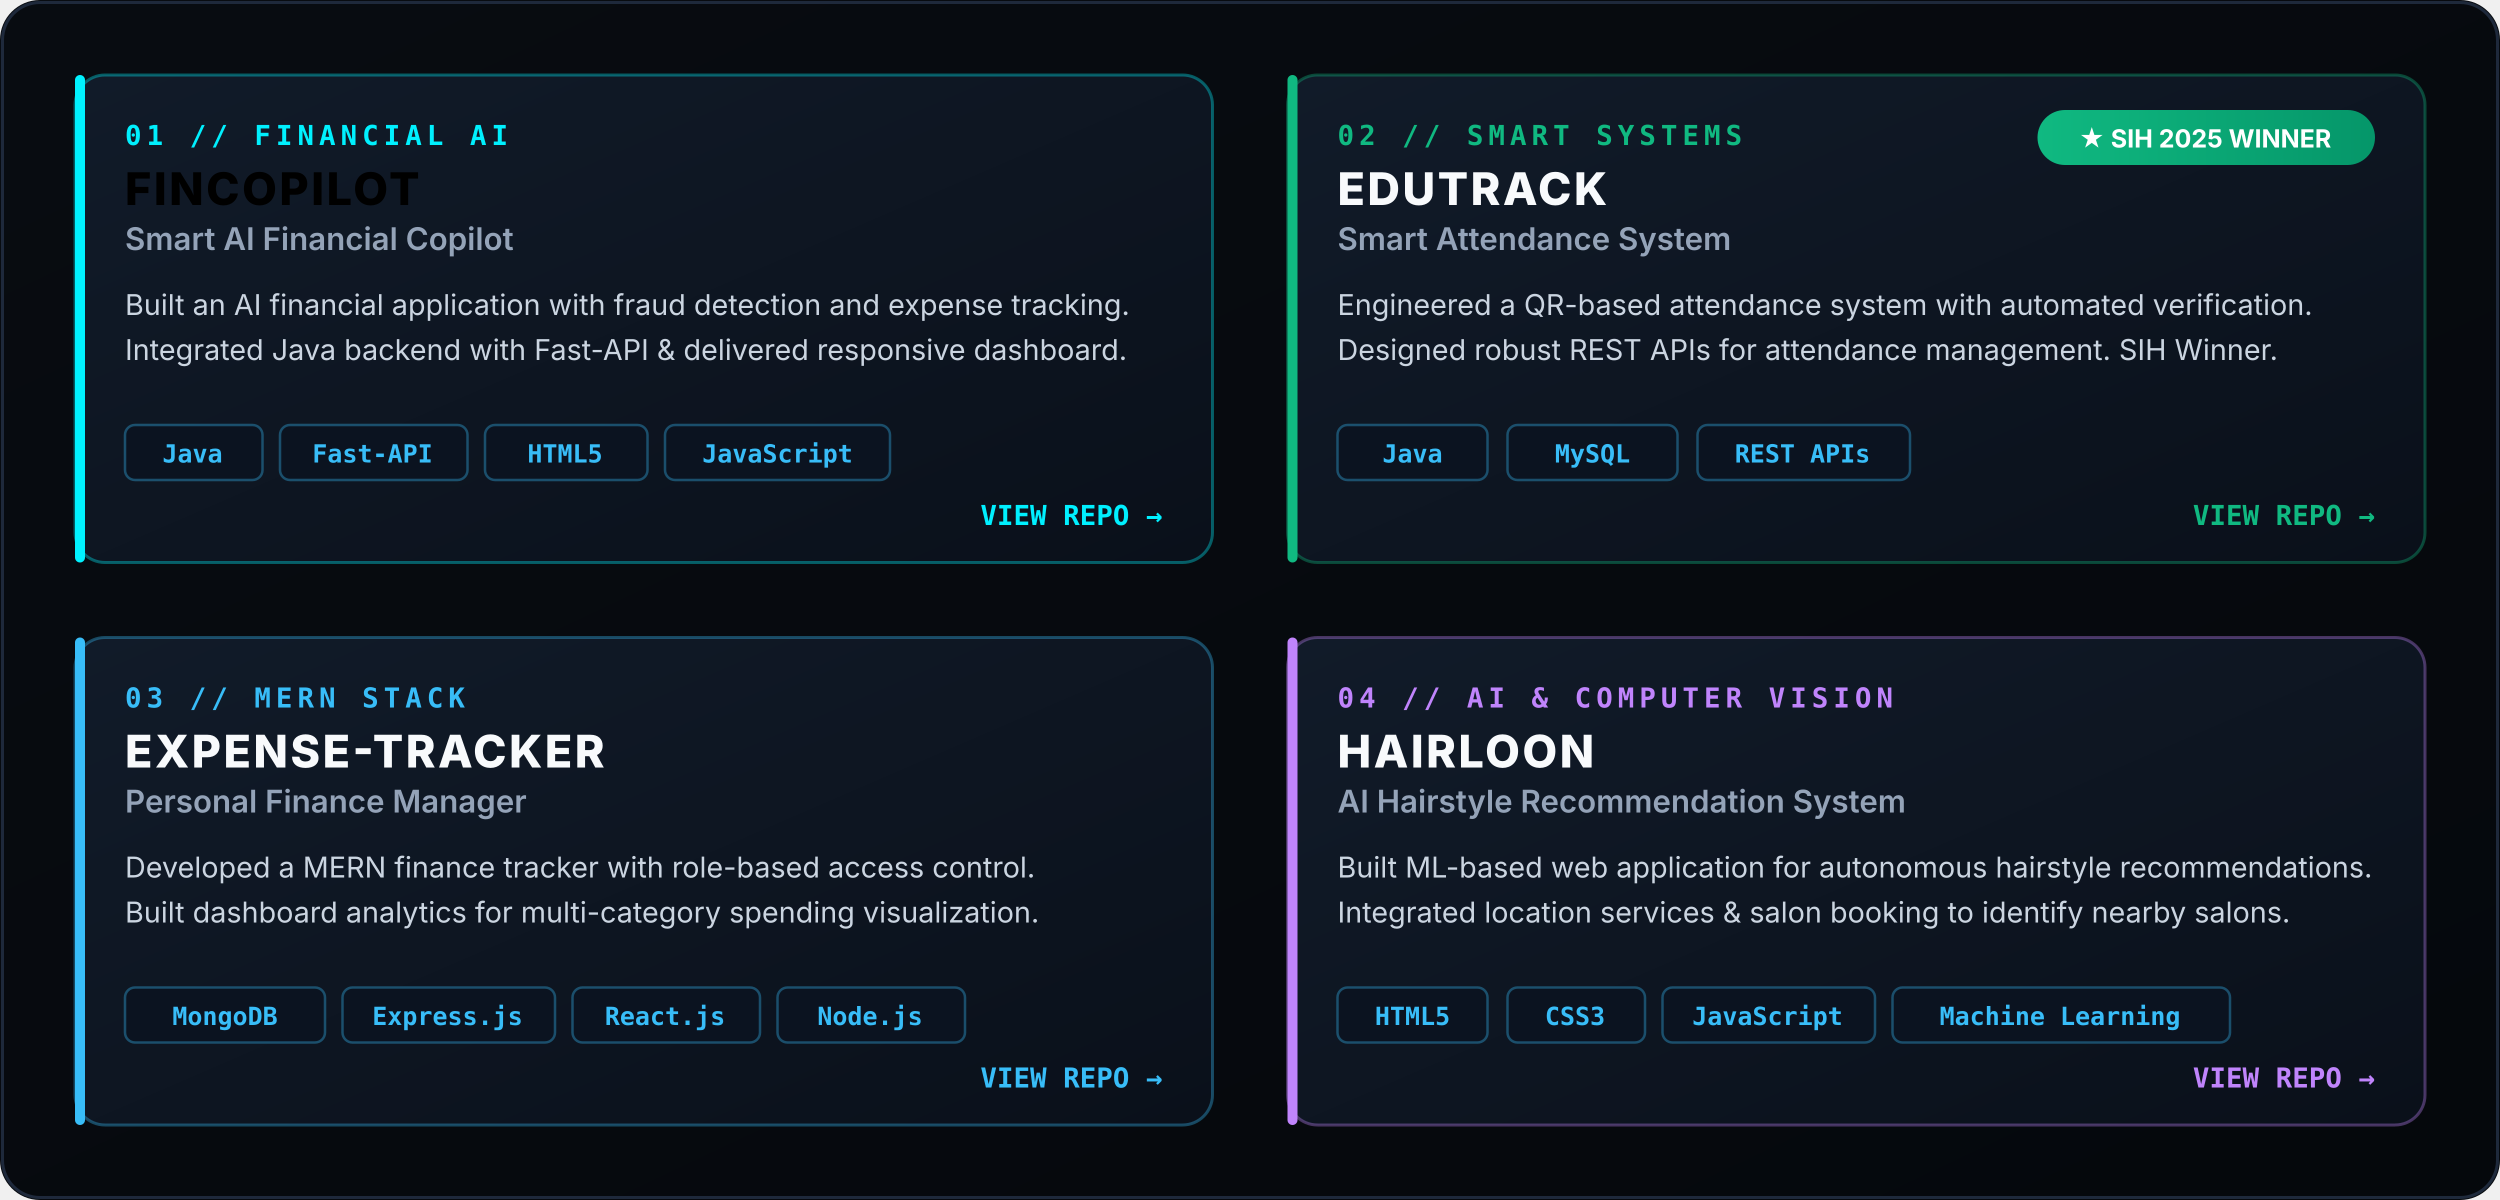
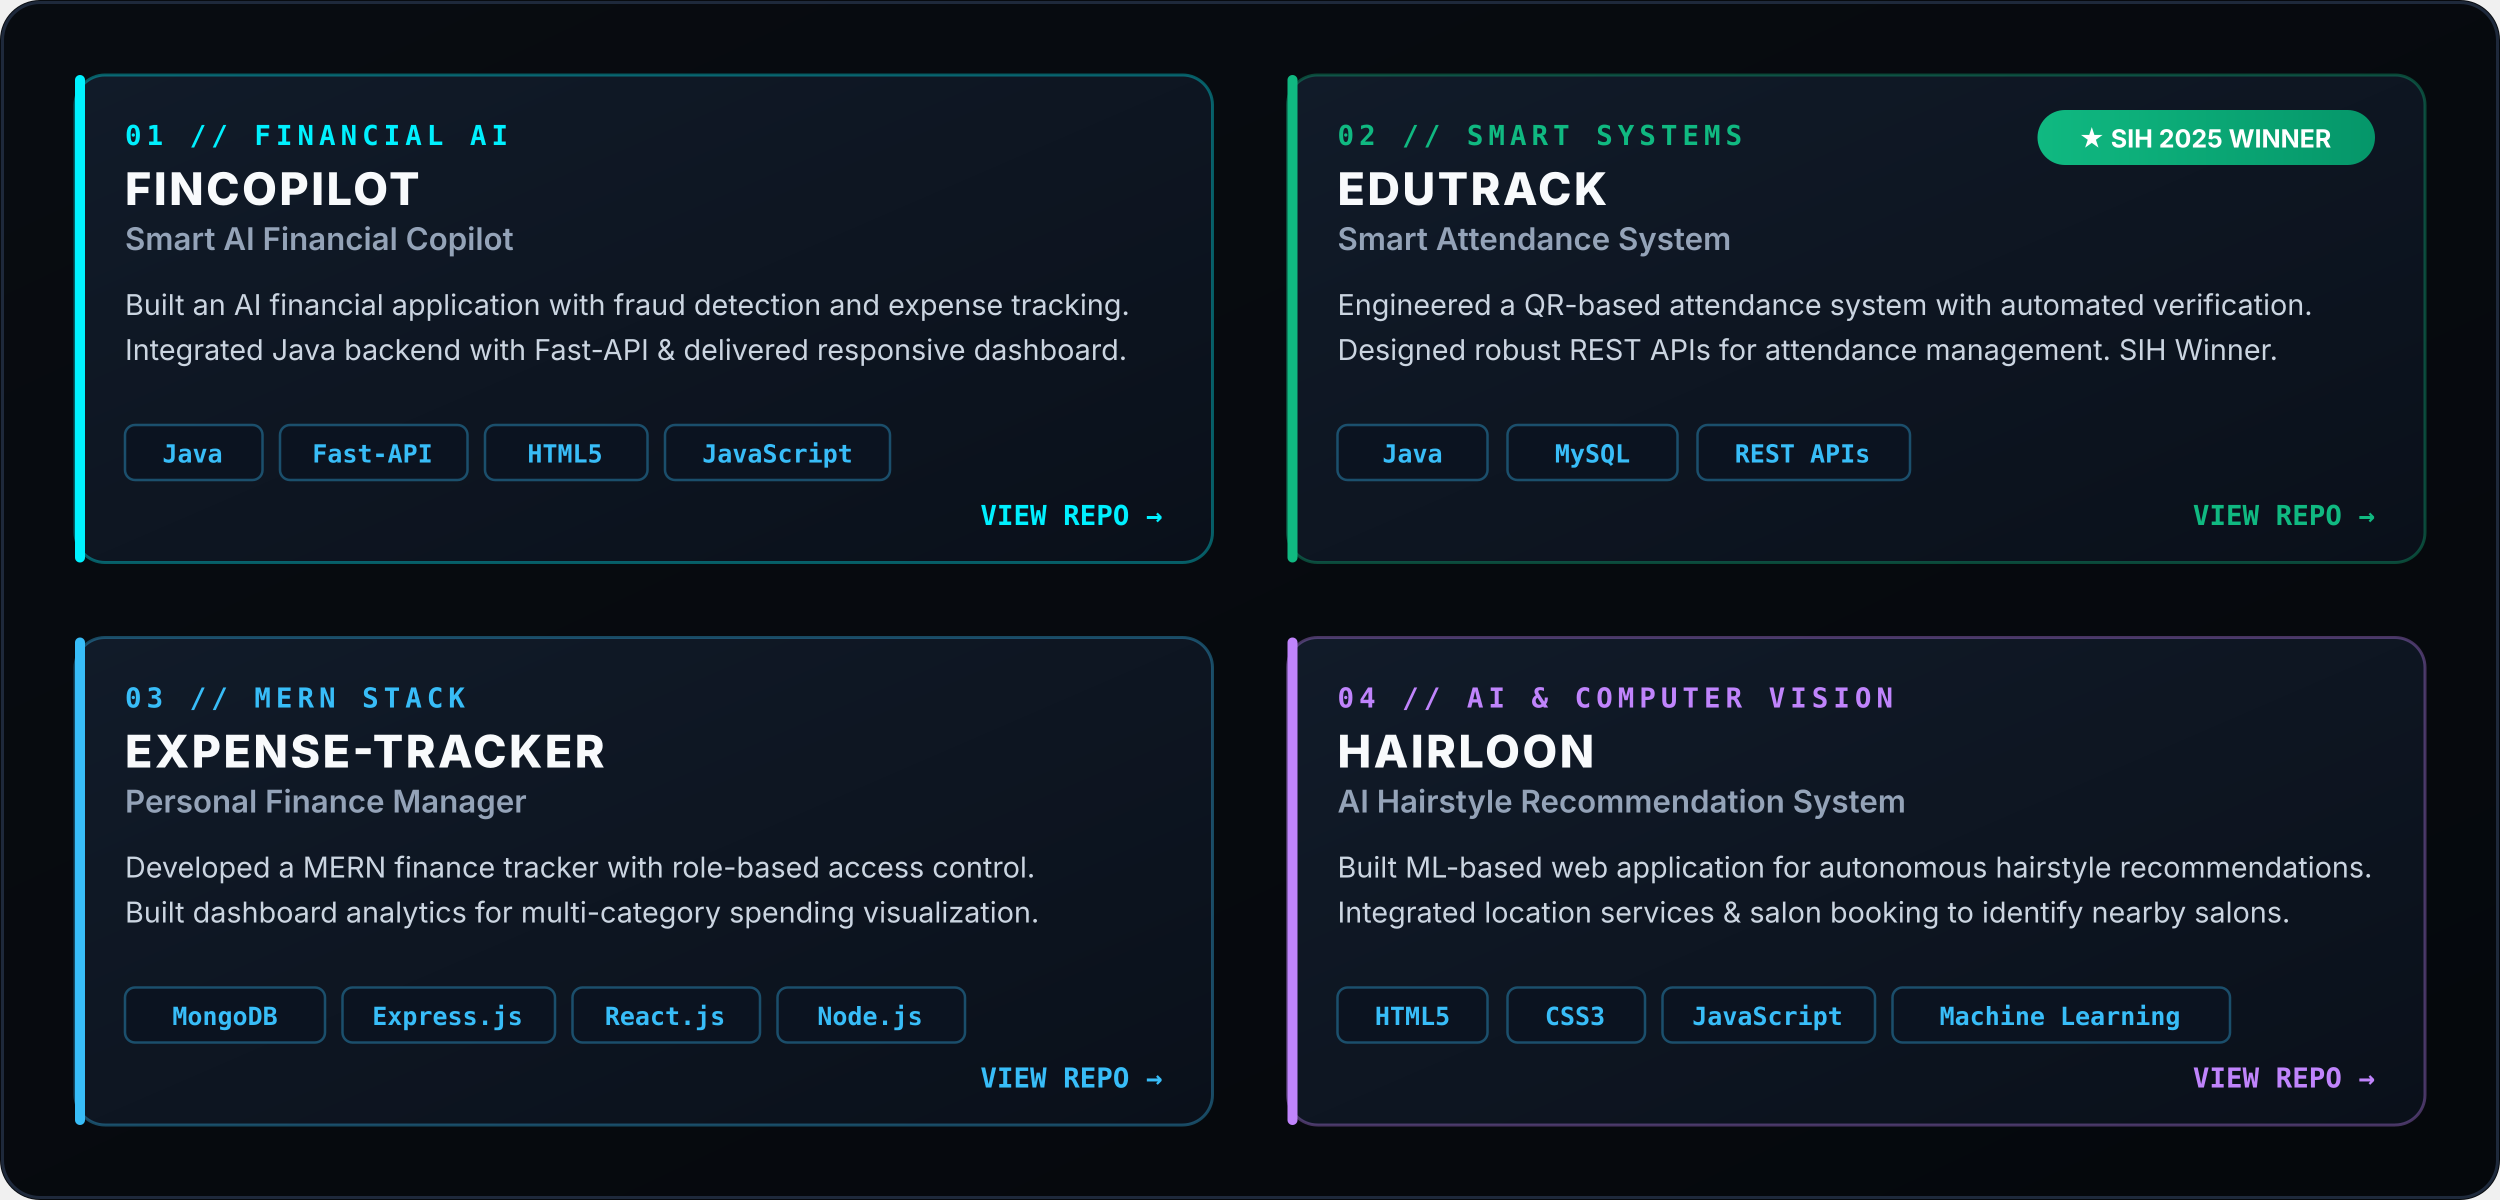
<svg xmlns="http://www.w3.org/2000/svg" viewBox="0 0 1000 480" width="100%" height="100%">
  <defs>
    <linearGradient id="projBg" x1="0%" y1="0%" x2="100%" y2="100%">
      <stop offset="0%" stop-color="#080C11" />
      <stop offset="100%" stop-color="#05080C" />
    </linearGradient>
    <linearGradient id="cardGrad1" x1="0%" y1="0%" x2="100%" y2="100%">
      <stop offset="0%" stop-color="#111B29" />
      <stop offset="100%" stop-color="#0A101A" />
    </linearGradient>
    <linearGradient id="badgeSIH" x1="0%" y1="0%" x2="100%" y2="0%">
      <stop offset="0%" stop-color="#10B981" />
      <stop offset="100%" stop-color="#059669" />
    </linearGradient>
  </defs>
  <style>
    .mono { font-family: 'JetBrains Mono', Consolas, monospace; }
    .sans { font-family: 'Inter', system-ui, sans-serif; }
    .proj-num { font-size: 11px; font-weight: 700; letter-spacing: 2px; }
    .proj-name { font-size: 18px; font-weight: 800; letter-spacing: 1px; }
    .proj-sub { font-size: 12.5px; fill: #94A3B8; font-weight: 600; }
    .proj-desc { font-size: 11.5px; fill: #CBD5E1; }
    .pill { fill: #0B1320; stroke: #38BDF8; stroke-opacity: 0.35; }
    .pill-txt { fill: #38BDF8; font-size: 10px; font-weight: 600; }
  </style>
  <rect width="1000" height="480" rx="16" fill="url(#projBg)" />
  <rect x="1" y="1" width="998" height="478" rx="15" fill="none" stroke="#1E293B" stroke-width="1.2" />
  <g transform="translate(30, 30)">
    <rect width="455" height="195" rx="12" fill="url(#cardGrad1)" stroke="#00F2FF" stroke-opacity="0.35" stroke-width="1.2" />
    <rect x="0" y="0" width="4" height="195" rx="2" fill="#00F2FF" />
    <text x="20" y="28" class="mono proj-num" fill="#00F0FE">01 // FINANCIAL AI</text>
-     <text x="20" y="52" class="sans proj-name" fill="#F8pAFC">FINCOPILOT</text>
+     <text x="20" y="52" class="sans proj-name" fill="#F8FAFC">FINCOPILOT</text>
    <text x="20" y="70" class="sans proj-sub">Smart AI Financial Copilot</text>
    <text x="20" y="96" class="sans proj-desc">Built an AI financial application with fraud detection and expense tracking.</text>
    <text x="20" y="114" class="sans proj-desc">Integrated Java backend with Fast-API &amp; delivered responsive dashboard.</text>
    <g transform="translate(20, 140)">
      <g transform="translate(0,0)">
        <rect width="55" height="22" rx="4" class="pill" />
        <text x="27" y="15" text-anchor="middle" class="mono pill-txt">Java</text>
      </g>
      <g transform="translate(62,0)">
        <rect width="75" height="22" rx="4" class="pill" />
        <text x="37" y="15" text-anchor="middle" class="mono pill-txt">Fast-API</text>
      </g>
      <g transform="translate(144,0)">
        <rect width="65" height="22" rx="4" class="pill" />
        <text x="32" y="15" text-anchor="middle" class="mono pill-txt">HTML5</text>
      </g>
      <g transform="translate(216,0)">
        <rect width="90" height="22" rx="4" class="pill" />
        <text x="45" y="15" text-anchor="middle" class="mono pill-txt">JavaScript</text>
      </g>
    </g>
    <text x="435" y="180" text-anchor="end" class="mono" fill="#00F0FF" font-size="11" font-weight="600">VIEW REPO →</text>
  </g>
  <g transform="translate(515, 30)">
    <rect width="455" height="195" rx="12" fill="url(#cardGrad1)" stroke="#10B981" stroke-opacity="0.35" stroke-width="1.2" />
    <rect x="0" y="0" width="4" height="195" rx="2" fill="#10B981" />
    <rect x="300" y="14" width="135" height="22" rx="11" fill="url(#badgeSIH)" />
    <text x="367" y="29" text-anchor="middle" class="sans" fill="#FFFFFF" font-size="10" font-weight="700">★ SIH 2025 WINNER</text>
    <text x="20" y="28" class="mono proj-num" fill="#10B981">02 // SMART SYSTEMS</text>
    <text x="20" y="52" class="sans proj-name" fill="#F8FAFC">EDUTRACK</text>
    <text x="20" y="70" class="sans proj-sub">Smart Attendance System</text>
    <text x="20" y="96" class="sans proj-desc">Engineered a QR-based attendance system with automated verification.</text>
    <text x="20" y="114" class="sans proj-desc">Designed robust REST APIs for attendance management. SIH Winner.</text>
    <g transform="translate(20, 140)">
      <g transform="translate(0,0)">
        <rect width="60" height="22" rx="4" class="pill" stroke="#10B981" />
        <text x="30" y="15" text-anchor="middle" class="mono pill-txt" fill="#10B981">Java</text>
      </g>
      <g transform="translate(68,0)">
        <rect width="68" height="22" rx="4" class="pill" stroke="#10B981" />
        <text x="34" y="15" text-anchor="middle" class="mono pill-txt" fill="#10B981">MySQL</text>
      </g>
      <g transform="translate(144,0)">
        <rect width="85" height="22" rx="4" class="pill" stroke="#10B981" />
        <text x="42" y="15" text-anchor="middle" class="mono pill-txt" fill="#10B981">REST APIs</text>
      </g>
    </g>
    <text x="435" y="180" text-anchor="end" class="mono" fill="#10B981" font-size="11" font-weight="600">VIEW REPO →</text>
  </g>
  <g transform="translate(30, 255)">
    <rect width="455" height="195" rx="12" fill="url(#cardGrad1)" stroke="#38BDF8" stroke-opacity="0.35" stroke-width="1.2" />
    <rect x="0" y="0" width="4" height="195" rx="2" fill="#38BDF8" />
    <text x="20" y="28" class="mono proj-num" fill="#38BDF8">03 // MERN STACK</text>
    <text x="20" y="52" class="sans proj-name" fill="#F8FAFC">EXPENSE-TRACKER</text>
    <text x="20" y="70" class="sans proj-sub">Personal Finance Manager</text>
    <text x="20" y="96" class="sans proj-desc">Developed a MERN finance tracker with role-based access control.</text>
    <text x="20" y="114" class="sans proj-desc">Built dashboard analytics for multi-category spending visualization.</text>
    <g transform="translate(20, 140)">
      <g transform="translate(0,0)">
        <rect width="80" height="22" rx="4" class="pill" />
        <text x="40" y="15" text-anchor="middle" class="mono pill-txt">MongoDB</text>
      </g>
      <g transform="translate(87,0)">
        <rect width="85" height="22" rx="4" class="pill" />
        <text x="42" y="15" text-anchor="middle" class="mono pill-txt">Express.js</text>
      </g>
      <g transform="translate(179,0)">
        <rect width="75" height="22" rx="4" class="pill" />
        <text x="37" y="15" text-anchor="middle" class="mono pill-txt">React.js</text>
      </g>
      <g transform="translate(261,0)">
        <rect width="75" height="22" rx="4" class="pill" />
        <text x="37" y="15" text-anchor="middle" class="mono pill-txt">Node.js</text>
      </g>
    </g>
    <text x="435" y="180" text-anchor="end" class="mono" fill="#38BDF8" font-size="11" font-weight="600">VIEW REPO →</text>
  </g>
  <g transform="translate(515, 255)">
    <rect width="455" height="195" rx="12" fill="url(#cardGrad1)" stroke="#C084FC" stroke-opacity="0.35" stroke-width="1.2" />
    <rect x="0" y="0" width="4" height="195" rx="2" fill="#C084FC" />
    <text x="20" y="28" class="mono proj-num" fill="#C084FC">04 // AI &amp; COMPUTER VISION</text>
    <text x="20" y="52" class="sans proj-name" fill="#F8FAFC">HAIRLOON</text>
    <text x="20" y="70" class="sans proj-sub">AI Hairstyle Recommendation System</text>
    <text x="20" y="96" class="sans proj-desc">Built ML-based web application for autonomous hairstyle recommendations.</text>
    <text x="20" y="114" class="sans proj-desc">Integrated location services &amp; salon booking to identify nearby salons.</text>
    <g transform="translate(20, 140)">
      <g transform="translate(0,0)">
        <rect width="60" height="22" rx="4" class="pill" stroke="#C084FC" />
        <text x="30" y="15" text-anchor="middle" class="mono pill-txt" fill="#C084FC">HTML5</text>
      </g>
      <g transform="translate(68,0)">
        <rect width="55" height="22" rx="4" class="pill" stroke="#C084FC" />
        <text x="27" y="15" text-anchor="middle" class="mono pill-txt" fill="#C084FC">CSS3</text>
      </g>
      <g transform="translate(130,0)">
        <rect width="85" height="22" rx="4" class="pill" stroke="#C084FC" />
        <text x="42" y="15" text-anchor="middle" class="mono pill-txt" fill="#C084FC">JavaScript</text>
      </g>
      <g transform="translate(222,0)">
        <rect width="135" height="22" rx="4" class="pill" stroke="#C084FC" />
        <text x="67" y="15" text-anchor="middle" class="mono pill-txt" fill="#C084FC">Machine Learning</text>
      </g>
    </g>
    <text x="435" y="180" text-anchor="end" class="mono" fill="#C084FC" font-size="11" font-weight="600">VIEW REPO →</text>
  </g>
</svg>
